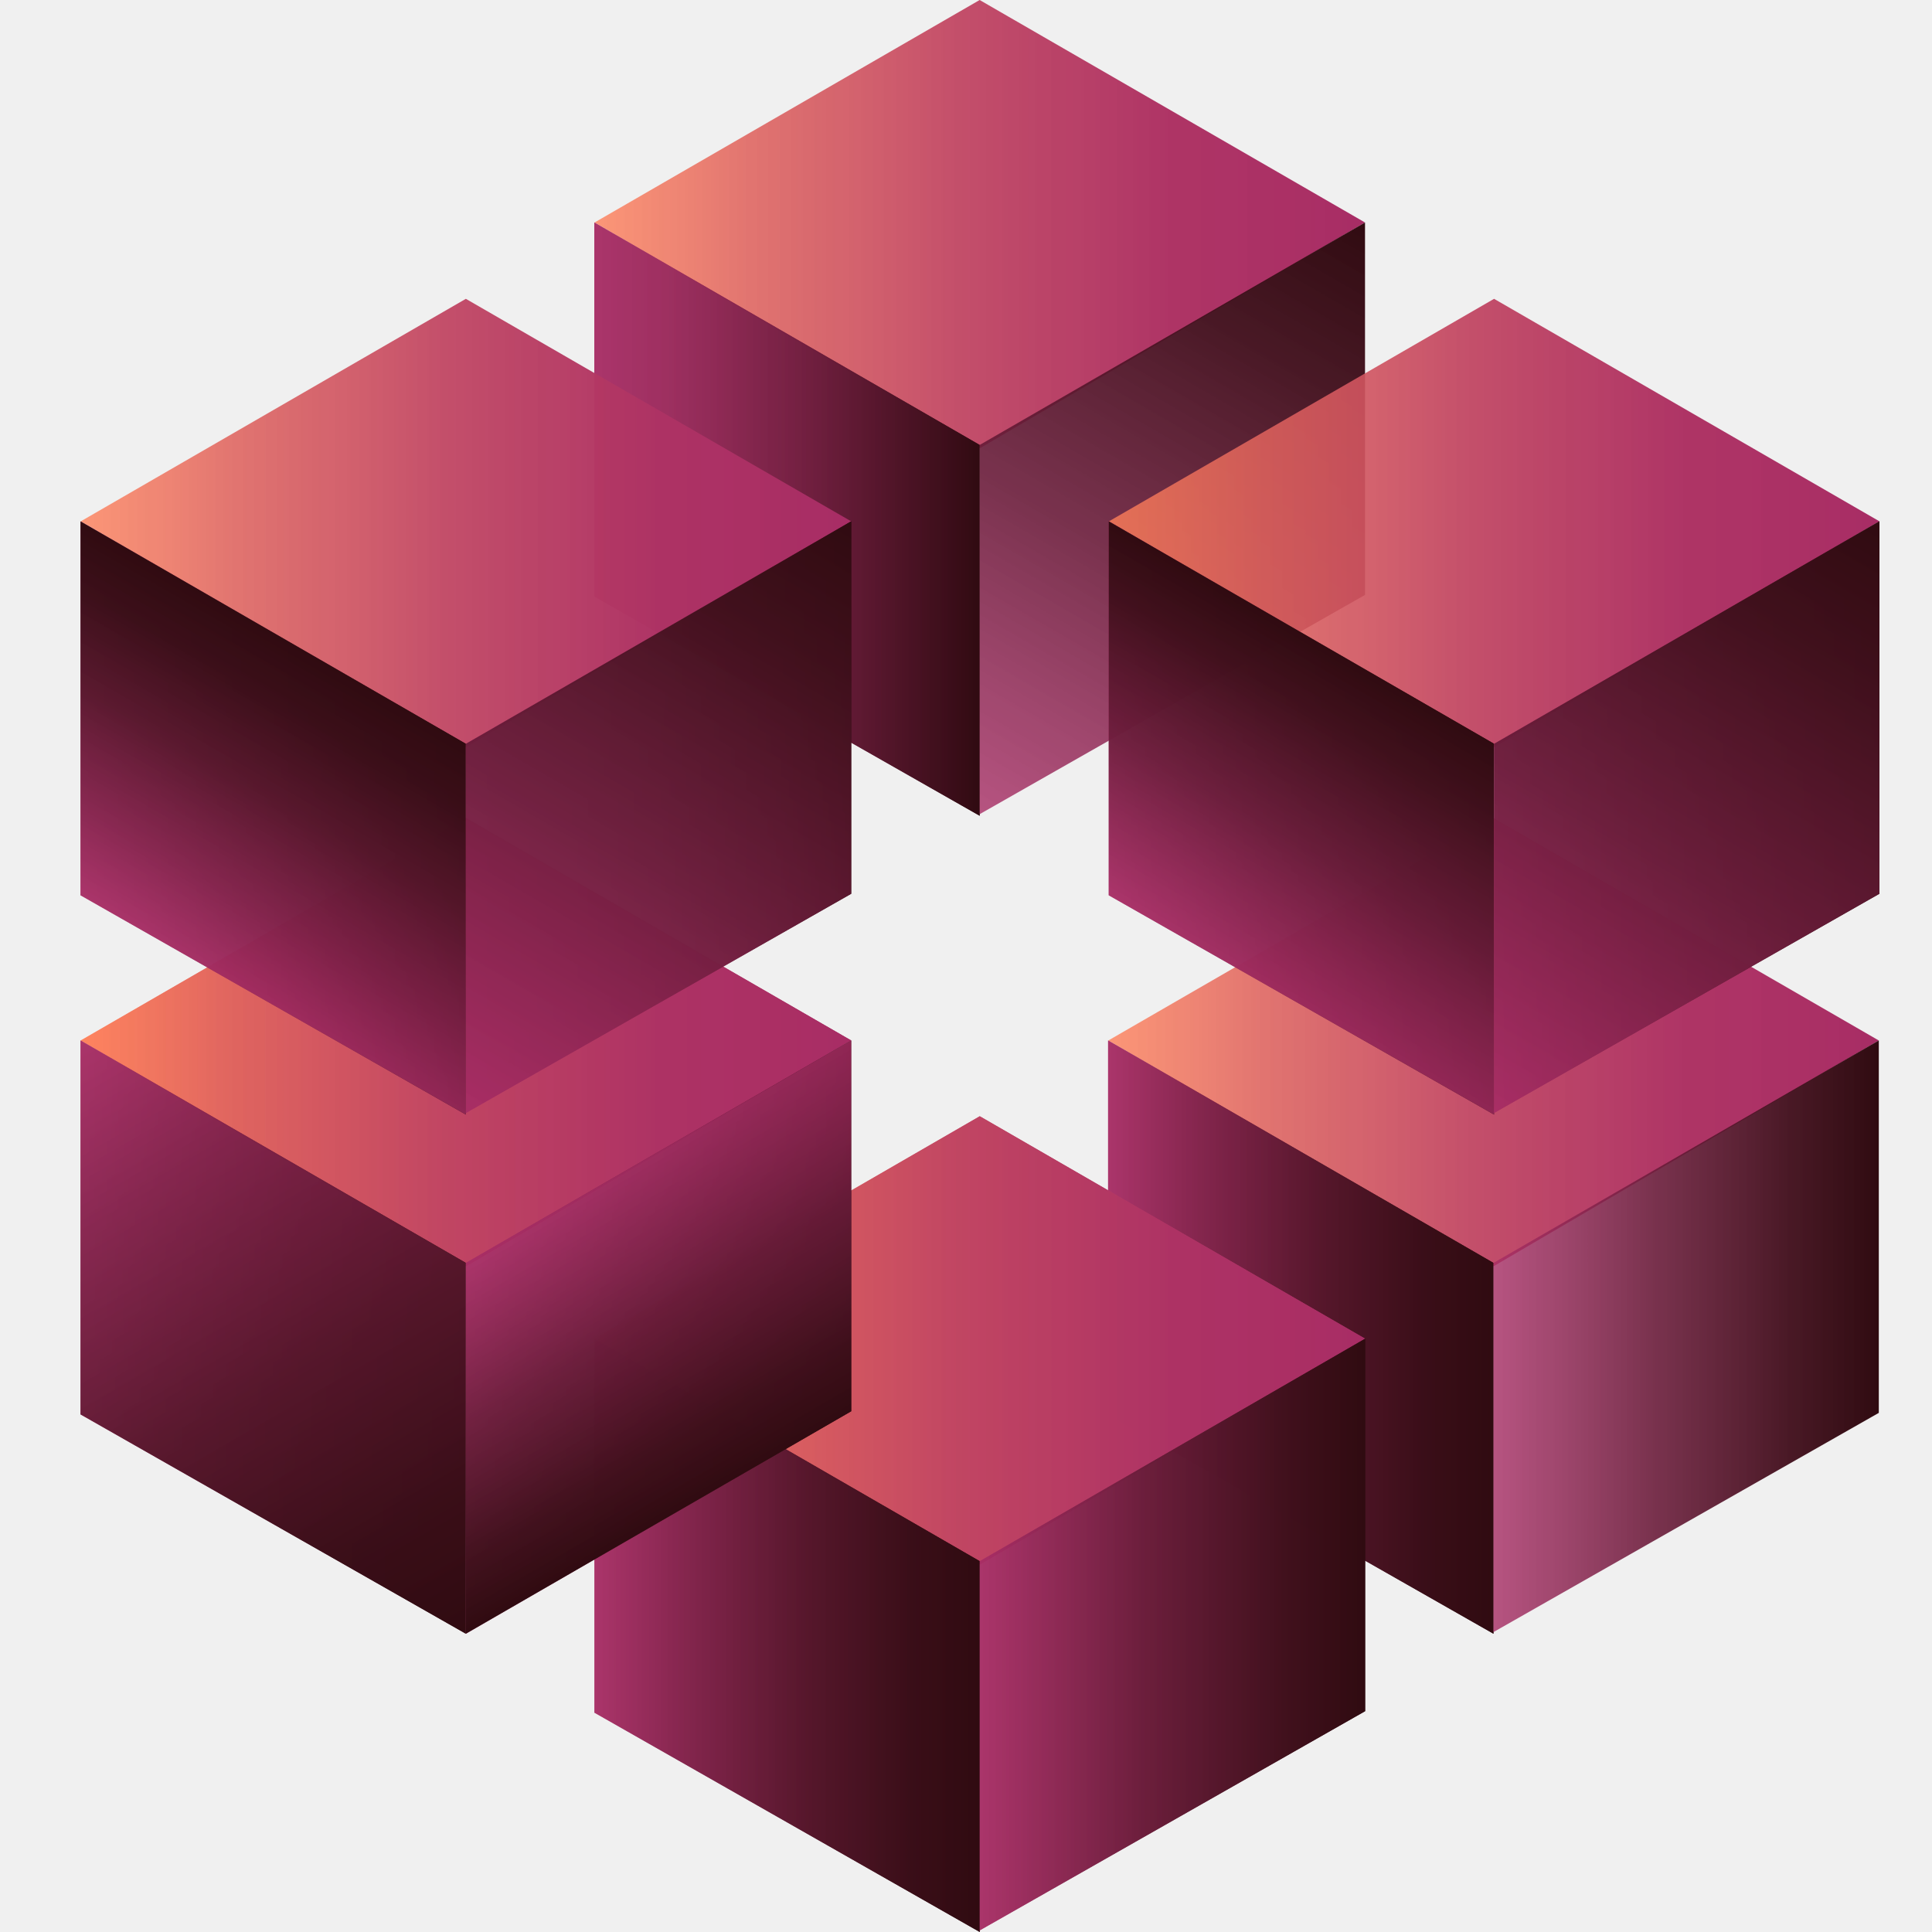
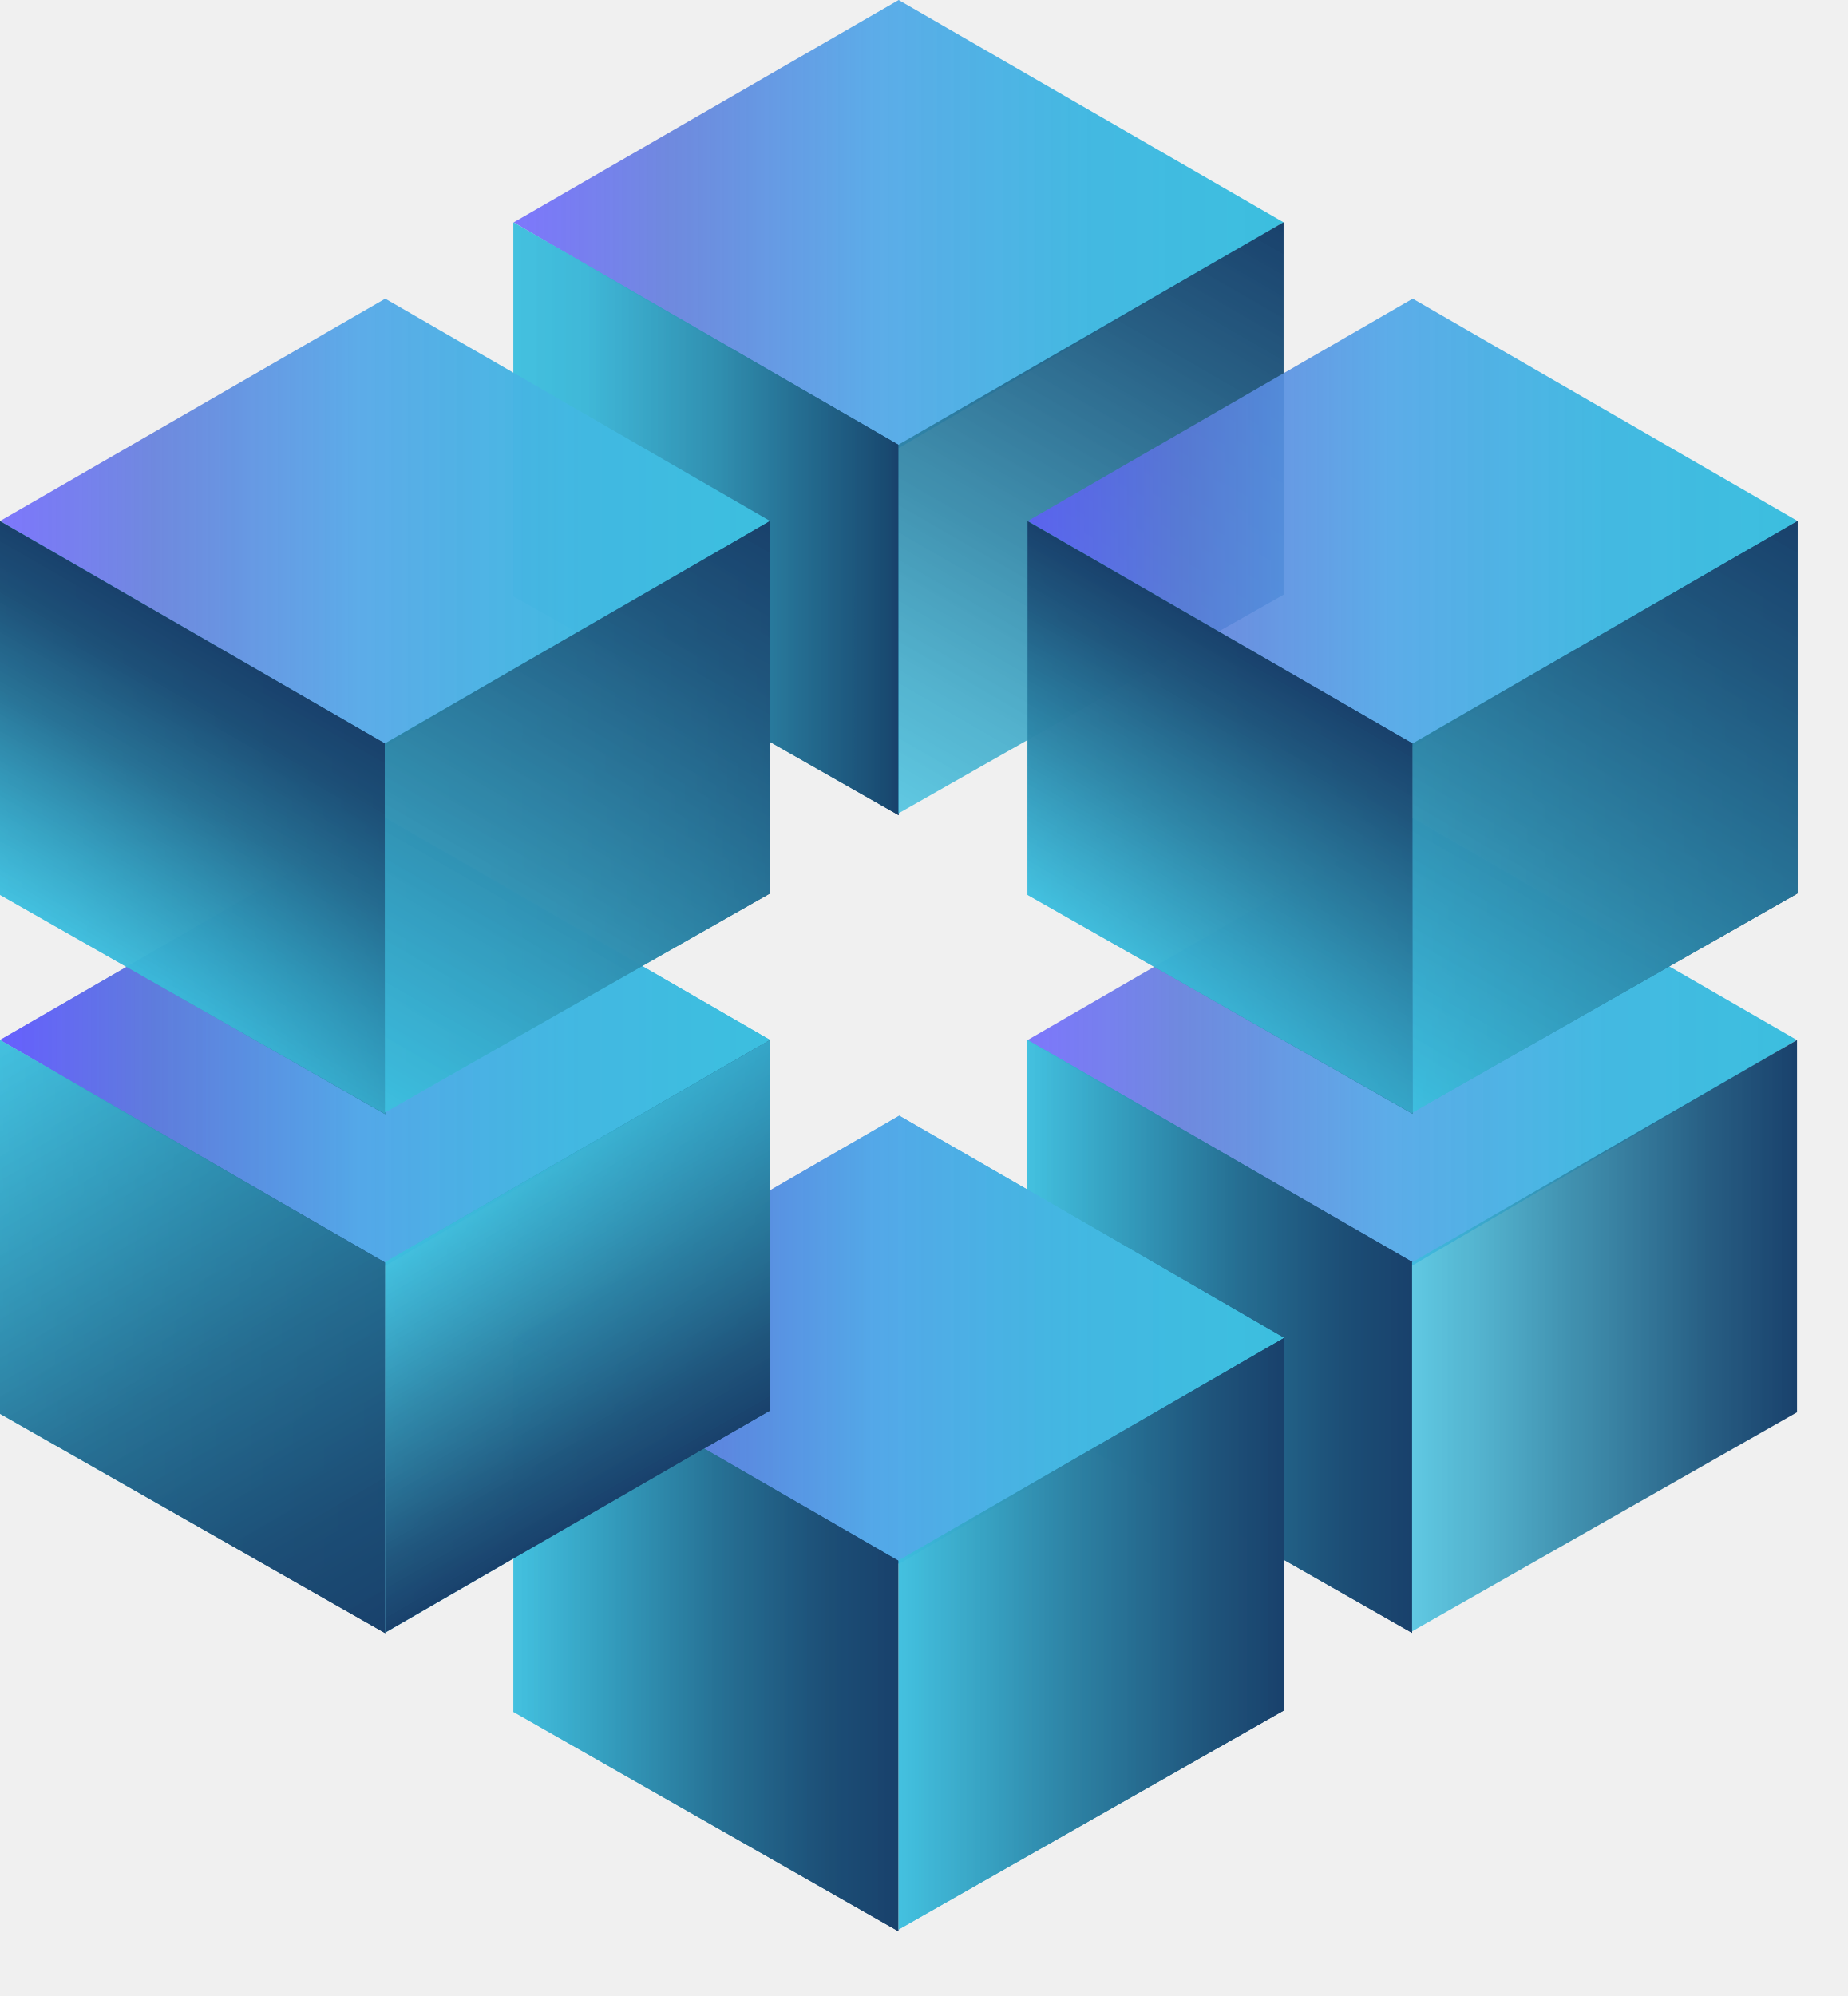
- <svg xmlns="http://www.w3.org/2000/svg" width="64" height="64" viewBox="0 0 64 64" fill="none">
-   <path d="M45.217 7.37L32.452 0L19.696 7.37L32.46 14.847L45.217 7.37Z" fill="url(#paint0_linear_1742_4374)" />
-   <path d="M32.453 14.74V27.023L28.198 24.602L21.852 20.99L21.803 20.962L19.687 19.757V7.37L20.281 7.713L32.453 14.74Z" fill="url(#paint1_linear_1742_4374)" />
-   <path d="M32.453 14.74V27.023L28.198 24.602L21.852 20.99L21.803 20.962L19.687 19.757V7.37L20.281 7.713L32.453 14.74Z" fill="url(#paint2_linear_1742_4374)" />
-   <path d="M45.218 7.37V19.707L43.068 20.93L43.026 20.954L36.728 24.537L32.453 26.97V14.74L45.218 7.37Z" fill="url(#paint3_linear_1742_4374)" />
-   <path d="M62.237 34.467L49.481 41.944L49.473 41.94L37.266 34.789L36.715 34.467L40.915 32.041L49.473 27.097L49.493 27.108L58.008 32.025L62.237 34.467Z" fill="url(#paint4_linear_1742_4374)" />
-   <path d="M49.473 41.836V54.119L45.221 51.699L38.856 48.077L38.809 48.05L36.707 46.854V34.467L37.266 34.789L49.473 41.836Z" fill="url(#paint5_linear_1742_4374)" />
-   <path d="M49.473 41.836V54.119L45.221 51.699L38.856 48.077L38.809 48.05L36.707 46.854V34.467L37.266 34.789L49.473 41.836Z" fill="url(#paint6_linear_1742_4374)" />
-   <path d="M49.473 41.836V54.065L62.238 46.803V34.466L49.473 41.836Z" fill="url(#paint7_linear_1742_4374)" />
-   <path d="M45.221 44.346L38.856 48.077L32.464 51.824L32.456 51.819L25.983 48.027L20.249 44.668L19.699 44.346L28.198 39.437L32.456 36.977L36.707 39.431L45.221 44.346Z" fill="url(#paint8_linear_1742_4374)" />
-   <path d="M45.221 44.346L38.856 48.077L32.464 51.824L32.456 51.819L25.983 48.027L20.249 44.668L19.699 44.346L28.198 39.437L32.456 36.977L36.707 39.431L45.221 44.346Z" fill="url(#paint9_linear_1742_4374)" />
-   <path d="M19.691 44.347V56.734L32.456 64V51.717L19.691 44.347Z" fill="url(#paint10_linear_1742_4374)" />
-   <path d="M19.691 44.347V56.734L32.456 64V51.717L19.691 44.347Z" fill="url(#paint11_linear_1742_4374)" />
-   <path d="M32.456 51.717V63.946L45.222 56.684V44.347L32.456 51.717Z" fill="url(#paint12_linear_1742_4374)" />
-   <path d="M32.456 51.717V63.946L45.222 56.684V44.347L32.456 51.717Z" fill="url(#paint13_linear_1742_4374)" />
-   <path d="M28.198 34.467L15.44 41.944L15.432 41.94L3.227 34.79L2.675 34.467L6.864 32.047L15.432 27.097L23.957 32.02L28.198 34.467Z" fill="url(#paint14_linear_1742_4374)" />
-   <path d="M28.198 34.467L15.44 41.944L15.432 41.94L3.227 34.79L2.675 34.467L6.864 32.047L15.432 27.097L23.957 32.02L28.198 34.467Z" fill="url(#paint15_linear_1742_4374)" />
-   <path d="M2.667 34.466V46.854L15.432 54.119V41.836L2.667 34.466Z" fill="url(#paint16_linear_1742_4374)" />
-   <path d="M2.667 34.466V46.854L15.432 54.119V41.836L2.667 34.466Z" fill="url(#paint17_linear_1742_4374)" />
-   <path d="M28.198 34.467V46.749L26.026 48.004L25.983 48.028L19.691 51.661L15.432 54.12V41.836L28.198 34.467Z" fill="url(#paint18_linear_1742_4374)" />
-   <path d="M28.198 34.467V46.749L26.026 48.004L25.983 48.028L19.691 51.661L15.432 54.12V41.836L28.198 34.467Z" fill="url(#paint19_linear_1742_4374)" />
-   <path d="M28.197 17.27L15.432 9.899L2.676 17.269L15.44 24.747L28.197 17.27Z" fill="url(#paint20_linear_1742_4374)" />
-   <path d="M2.667 17.27V29.657L15.432 36.923V24.64L2.667 17.27Z" fill="url(#paint21_linear_1742_4374)" />
-   <path d="M2.667 17.27V29.657L15.432 36.923V24.64L2.667 17.27Z" fill="url(#paint22_linear_1742_4374)" />
-   <path d="M28.198 17.27V29.607L23.958 32.02L15.432 36.87V24.64L21.803 20.962L28.198 17.27Z" fill="url(#paint23_linear_1742_4374)" />
-   <path d="M28.198 17.27V29.607L23.958 32.02L15.432 36.87V24.64L21.803 20.962L28.198 17.27Z" fill="url(#paint24_linear_1742_4374)" />
-   <path d="M62.258 17.269L49.493 9.899L36.736 17.269L49.501 24.747L62.258 17.269Z" fill="url(#paint25_linear_1742_4374)" />
-   <path d="M49.493 24.639V36.923L40.915 32.04L36.728 29.657V17.27L37.286 17.591L43.068 20.93L49.493 24.639Z" fill="url(#paint26_linear_1742_4374)" />
-   <path d="M49.493 24.639V36.923L40.915 32.04L36.728 29.657V17.27L37.286 17.591L43.068 20.93L49.493 24.639Z" fill="url(#paint27_linear_1742_4374)" />
-   <path d="M49.493 24.64V36.869L62.258 29.607V17.27L49.493 24.64Z" fill="url(#paint28_linear_1742_4374)" />
-   <path d="M49.493 24.64V36.869L62.258 29.607V17.27L49.493 24.64Z" fill="url(#paint29_linear_1742_4374)" />
+ <svg xmlns="http://www.w3.org/2000/svg" width="25" height="27" viewBox="0 0 25 27" fill="none">
+   <g clip-path="url(#clip0_4553_14375)">
+     <path d="M17.366 3.008L12.158 0L6.95 3.008L12.158 6.061L17.366 3.008V3.008Z" fill="url(#paint0_linear_4553_14375)" />
+     <path d="M12.158 6.016V11.027L10.424 10.04L7.832 8.567L7.812 8.554L6.946 8.065V3.008L7.187 3.147L12.154 6.016H12.158Z" fill="url(#paint1_linear_4553_14375)" />
+     <path d="M12.158 6.016V11.027L10.424 10.04L7.832 8.567L7.812 8.554L6.946 8.065V3.008L7.187 3.147L12.154 6.016H12.158Z" fill="url(#paint2_linear_4553_14375)" />
+     <path d="M17.366 3.008V8.044L16.488 8.542L16.472 8.55L13.901 10.011L12.154 11.003V6.016L17.362 3.008H17.366Z" fill="url(#paint3_linear_4553_14375)" />
+     <path d="M24.312 14.068L19.104 17.121L14.121 14.203L13.897 14.072L15.611 13.08L19.104 11.064H19.112L22.59 13.076L24.316 14.072L24.312 14.068Z" fill="url(#paint4_linear_4553_14375)" />
+     <path d="M19.104 17.076V22.088L17.37 21.1L14.774 19.623L14.754 19.61L13.897 19.121V14.064L14.125 14.195L19.108 17.072L19.104 17.076Z" fill="url(#paint5_linear_4553_14375)" />
+     <path d="M19.104 17.076V22.088L17.37 21.1L14.774 19.623L14.754 19.61L13.897 19.121V14.064L14.125 14.195L19.108 17.072L19.104 17.076Z" fill="url(#paint6_linear_4553_14375)" />
+     <path d="M19.104 17.076V22.067L24.312 19.104V14.068L19.104 17.076V17.076Z" fill="url(#paint7_linear_4553_14375)" />
+     <path d="M17.366 18.1L14.77 19.623L12.162 21.153L9.522 19.602L7.183 18.231L6.958 18.1L10.428 16.096L12.166 15.092L13.901 16.092L17.374 18.1H17.366Z" fill="url(#paint8_linear_4553_14375)" />
+     <path d="M17.366 18.1L14.77 19.623L12.162 21.153L9.522 19.602L7.183 18.231L6.958 18.1L10.428 16.096L12.166 15.092L13.901 16.092L17.374 18.1H17.366Z" fill="url(#paint9_linear_4553_14375)" />
+     <path d="M6.946 18.1V23.157L12.154 26.124V21.112L6.946 18.104V18.1Z" fill="url(#paint10_linear_4553_14375)" />
+     <path d="M6.946 18.1V23.157L12.154 26.124V21.112L6.946 18.104V18.1Z" fill="url(#paint11_linear_4553_14375)" />
+     <path d="M12.158 21.108V26.1L17.37 23.137V18.1L12.158 21.108V21.108Z" fill="url(#paint12_linear_4553_14375)" />
+     <path d="M12.158 21.108V26.1L17.37 23.137V18.1L12.158 21.108V21.108Z" fill="url(#paint13_linear_4553_14375)" />
+     <path d="M10.419 14.068L5.212 17.121L0.229 14.199L0 14.068L1.71 13.08L5.208 11.06L8.689 13.068L10.419 14.068Z" fill="url(#paint14_linear_4553_14375)" />
+     <path d="M10.419 14.068L5.212 17.121L0.229 14.199L0 14.068L1.71 13.08L5.208 11.06L8.689 13.068L10.419 14.068Z" fill="url(#paint15_linear_4553_14375)" />
+     <path d="M0 14.068V19.125L5.212 22.092V17.08L0 14.068Z" fill="url(#paint16_linear_4553_14375)" />
+     <path d="M0 14.068V19.125L5.212 22.092V17.08L0 14.068Z" fill="url(#paint17_linear_4553_14375)" />
+     <path d="M10.419 14.068V19.08L9.534 19.59L9.518 19.598L6.95 21.08L5.212 22.084V17.072L10.424 14.064L10.419 14.068Z" fill="url(#paint18_linear_4553_14375)" />
+     <path d="M10.419 14.068V19.08L9.534 19.59L9.518 19.598L6.95 21.08L5.212 22.084V17.072L10.424 14.064L10.419 14.068Z" fill="url(#paint19_linear_4553_14375)" />
+     <path d="M10.419 7.048L5.212 4.04L0 7.048L5.208 10.101L10.415 7.048H10.419Z" fill="url(#paint20_linear_4553_14375)" />
+     <path d="M0 7.048V12.105L5.212 15.072V10.06L0 7.048Z" fill="url(#paint21_linear_4553_14375)" />
+     <path d="M0 7.048V12.105L5.212 15.072V10.06L0 7.048Z" fill="url(#paint22_linear_4553_14375)" />
+     <path d="M10.419 7.048V12.085L8.689 13.068L5.208 15.048V10.056L7.807 8.554L10.419 7.048V7.048Z" fill="url(#paint23_linear_4553_14375)" />
+     <path d="M10.419 7.048V12.085L8.689 13.068L5.208 15.048V10.056L7.807 8.554L10.419 7.048V7.048Z" fill="url(#paint24_linear_4553_14375)" />
+     <path d="M24.32 7.048L19.113 4.04L13.905 7.048L19.116 10.101L24.324 7.048H24.32Z" fill="url(#paint25_linear_4553_14375)" />
+     <path d="M19.113 10.056V15.068L15.611 13.076L13.901 12.105V7.048L14.129 7.179L16.488 8.542L19.108 10.056H19.113Z" fill="url(#paint26_linear_4553_14375)" />
+     <path d="M19.113 10.056V15.068L15.611 13.076L13.901 12.105V7.048L14.129 7.179L16.488 8.542L19.108 10.056H19.113Z" fill="url(#paint27_linear_4553_14375)" />
+     <path d="M19.113 10.056V15.048L24.32 12.085V7.048L19.113 10.056V10.056Z" fill="url(#paint28_linear_4553_14375)" />
+     <path d="M19.113 10.056V15.048L24.32 12.085V7.048L19.113 10.056V10.056Z" fill="url(#paint29_linear_4553_14375)" />
+   </g>
  <defs>
-     <linearGradient id="paint0_linear_1742_4374" x1="19.695" y1="7.424" x2="45.217" y2="7.424" gradientUnits="userSpaceOnUse">
-       <stop stop-color="#FF8059" stop-opacity="0.8" />
-       <stop offset="0.2" stop-color="#DF625D" stop-opacity="0.87" />
-       <stop offset="0.47" stop-color="#C14562" stop-opacity="0.94" />
-       <stop offset="0.74" stop-color="#AE3364" stop-opacity="0.99" />
-       <stop offset="1" stop-color="#A82D65" />
-     </linearGradient>
-     <linearGradient id="paint1_linear_1742_4374" x1="19.687" y1="17.197" x2="32.453" y2="17.197" gradientUnits="userSpaceOnUse">
-       <stop stop-color="#A82D65" stop-opacity="0.8" />
-       <stop offset="0.2" stop-color="#9A295B" stop-opacity="0.82" />
-       <stop offset="0.53" stop-color="#731E40" stop-opacity="0.89" />
-       <stop offset="0.97" stop-color="#350C15" stop-opacity="0.99" />
-       <stop offset="1" stop-color="#300B11" />
-     </linearGradient>
-     <linearGradient id="paint2_linear_1742_4374" x1="19.687" y1="17.197" x2="32.453" y2="17.197" gradientUnits="userSpaceOnUse">
-       <stop stop-color="#A82D65" stop-opacity="0.8" />
-       <stop offset="0.2" stop-color="#9A295B" stop-opacity="0.82" />
-       <stop offset="0.53" stop-color="#731E40" stop-opacity="0.89" />
-       <stop offset="0.97" stop-color="#350C15" stop-opacity="0.99" />
-       <stop offset="1" stop-color="#300B11" />
-     </linearGradient>
-     <linearGradient id="paint3_linear_1742_4374" x1="33.02" y1="27.296" x2="44.697" y2="7.069" gradientUnits="userSpaceOnUse">
-       <stop stop-color="#A82D65" stop-opacity="0.8" />
-       <stop offset="0.43" stop-color="#6A1C3A" stop-opacity="0.9" />
-       <stop offset="0.8" stop-color="#40101C" stop-opacity="0.97" />
-       <stop offset="1" stop-color="#300B11" />
-     </linearGradient>
-     <linearGradient id="paint4_linear_1742_4374" x1="36.716" y1="34.52" x2="62.237" y2="34.52" gradientUnits="userSpaceOnUse">
-       <stop stop-color="#FF8059" stop-opacity="0.8" />
-       <stop offset="0.2" stop-color="#DF625D" stop-opacity="0.87" />
-       <stop offset="0.47" stop-color="#C14562" stop-opacity="0.94" />
-       <stop offset="0.74" stop-color="#AE3364" stop-opacity="0.99" />
-       <stop offset="1" stop-color="#A82D65" />
-     </linearGradient>
-     <linearGradient id="paint5_linear_1742_4374" x1="36.707" y1="44.293" x2="49.473" y2="44.293" gradientUnits="userSpaceOnUse">
-       <stop stop-color="#A82D65" stop-opacity="0.8" />
-       <stop offset="0.23" stop-color="#83224B" stop-opacity="0.86" />
-       <stop offset="0.55" stop-color="#56162B" stop-opacity="0.94" />
-       <stop offset="0.82" stop-color="#3A0E18" stop-opacity="0.98" />
-       <stop offset="1" stop-color="#300B11" />
-     </linearGradient>
-     <linearGradient id="paint6_linear_1742_4374" x1="36.707" y1="44.293" x2="49.473" y2="44.293" gradientUnits="userSpaceOnUse">
-       <stop stop-color="#A82D65" stop-opacity="0.8" />
-       <stop offset="0.23" stop-color="#83224B" stop-opacity="0.86" />
-       <stop offset="0.55" stop-color="#56162B" stop-opacity="0.94" />
-       <stop offset="0.82" stop-color="#3A0E18" stop-opacity="0.98" />
-       <stop offset="1" stop-color="#300B11" />
-     </linearGradient>
-     <linearGradient id="paint7_linear_1742_4374" x1="49.473" y1="44.266" x2="62.238" y2="44.266" gradientUnits="userSpaceOnUse">
-       <stop stop-color="#A82D65" stop-opacity="0.8" />
-       <stop offset="0.43" stop-color="#6A1C3A" stop-opacity="0.9" />
-       <stop offset="0.8" stop-color="#40101C" stop-opacity="0.97" />
-       <stop offset="1" stop-color="#300B11" />
-     </linearGradient>
-     <linearGradient id="paint8_linear_1742_4374" x1="19.699" y1="44.4" x2="45.221" y2="44.4" gradientUnits="userSpaceOnUse">
-       <stop stop-color="#FF8059" stop-opacity="0.8" />
-       <stop offset="0.2" stop-color="#DF625D" stop-opacity="0.87" />
-       <stop offset="0.47" stop-color="#C14562" stop-opacity="0.94" />
-       <stop offset="0.74" stop-color="#AE3364" stop-opacity="0.99" />
-       <stop offset="1" stop-color="#A82D65" />
-     </linearGradient>
-     <linearGradient id="paint9_linear_1742_4374" x1="19.699" y1="44.4" x2="45.221" y2="44.4" gradientUnits="userSpaceOnUse">
-       <stop stop-color="#FF8059" stop-opacity="0.8" />
-       <stop offset="0.2" stop-color="#DF625D" stop-opacity="0.87" />
-       <stop offset="0.47" stop-color="#C14562" stop-opacity="0.94" />
-       <stop offset="0.74" stop-color="#AE3364" stop-opacity="0.99" />
-       <stop offset="1" stop-color="#A82D65" />
-     </linearGradient>
-     <linearGradient id="paint10_linear_1742_4374" x1="19.691" y1="54.173" x2="32.456" y2="54.173" gradientUnits="userSpaceOnUse">
-       <stop stop-color="#A82D65" stop-opacity="0.8" />
-       <stop offset="0.23" stop-color="#83224B" stop-opacity="0.86" />
-       <stop offset="0.55" stop-color="#56162B" stop-opacity="0.94" />
-       <stop offset="0.82" stop-color="#3A0E18" stop-opacity="0.98" />
-       <stop offset="1" stop-color="#300B11" />
-     </linearGradient>
-     <linearGradient id="paint11_linear_1742_4374" x1="19.691" y1="54.173" x2="32.456" y2="54.173" gradientUnits="userSpaceOnUse">
-       <stop stop-color="#A82D65" stop-opacity="0.8" />
-       <stop offset="0.23" stop-color="#83224B" stop-opacity="0.86" />
-       <stop offset="0.55" stop-color="#56162B" stop-opacity="0.94" />
-       <stop offset="0.82" stop-color="#3A0E18" stop-opacity="0.98" />
-       <stop offset="1" stop-color="#300B11" />
-     </linearGradient>
-     <linearGradient id="paint12_linear_1742_4374" x1="32.456" y1="54.146" x2="45.222" y2="54.146" gradientUnits="userSpaceOnUse">
-       <stop stop-color="#A82D65" stop-opacity="0.8" />
-       <stop offset="0.43" stop-color="#6A1C3A" stop-opacity="0.9" />
-       <stop offset="0.8" stop-color="#40101C" stop-opacity="0.97" />
-       <stop offset="1" stop-color="#300B11" />
-     </linearGradient>
-     <linearGradient id="paint13_linear_1742_4374" x1="32.456" y1="54.146" x2="45.222" y2="54.146" gradientUnits="userSpaceOnUse">
-       <stop stop-color="#A82D65" stop-opacity="0.8" />
-       <stop offset="0.43" stop-color="#6A1C3A" stop-opacity="0.9" />
-       <stop offset="0.8" stop-color="#40101C" stop-opacity="0.97" />
-       <stop offset="1" stop-color="#300B11" />
-     </linearGradient>
-     <linearGradient id="paint14_linear_1742_4374" x1="2.675" y1="34.52" x2="28.198" y2="34.52" gradientUnits="userSpaceOnUse">
-       <stop stop-color="#FF8059" stop-opacity="0.8" />
-       <stop offset="0.2" stop-color="#DF625D" stop-opacity="0.87" />
-       <stop offset="0.47" stop-color="#C14562" stop-opacity="0.94" />
-       <stop offset="0.74" stop-color="#AE3364" stop-opacity="0.99" />
-       <stop offset="1" stop-color="#A82D65" />
-     </linearGradient>
-     <linearGradient id="paint15_linear_1742_4374" x1="2.675" y1="34.52" x2="28.198" y2="34.52" gradientUnits="userSpaceOnUse">
-       <stop stop-color="#FF8059" stop-opacity="0.8" />
-       <stop offset="0.2" stop-color="#DF625D" stop-opacity="0.87" />
-       <stop offset="0.47" stop-color="#C14562" stop-opacity="0.94" />
-       <stop offset="0.74" stop-color="#AE3364" stop-opacity="0.99" />
-       <stop offset="1" stop-color="#A82D65" />
-     </linearGradient>
-     <linearGradient id="paint16_linear_1742_4374" x1="2.667" y1="44.293" x2="15.432" y2="44.293" gradientUnits="userSpaceOnUse">
-       <stop stop-color="#A82D65" stop-opacity="0.8" />
-       <stop offset="0.23" stop-color="#83224B" stop-opacity="0.86" />
-       <stop offset="0.55" stop-color="#56162B" stop-opacity="0.94" />
-       <stop offset="0.82" stop-color="#3A0E18" stop-opacity="0.98" />
-       <stop offset="1" stop-color="#300B11" />
-     </linearGradient>
-     <linearGradient id="paint17_linear_1742_4374" x1="3.177" y1="34.172" x2="14.877" y2="54.439" gradientUnits="userSpaceOnUse">
-       <stop stop-color="#A82D65" stop-opacity="0.8" />
-       <stop offset="0.23" stop-color="#83224B" stop-opacity="0.86" />
-       <stop offset="0.55" stop-color="#56162B" stop-opacity="0.94" />
-       <stop offset="0.82" stop-color="#3A0E18" stop-opacity="0.98" />
-       <stop offset="1" stop-color="#300B11" />
-     </linearGradient>
-     <linearGradient id="paint18_linear_1742_4374" x1="15.432" y1="44.293" x2="28.198" y2="44.293" gradientUnits="userSpaceOnUse">
-       <stop stop-color="#A82D65" stop-opacity="0.8" />
-       <stop offset="0.43" stop-color="#6A1C3A" stop-opacity="0.9" />
-       <stop offset="0.8" stop-color="#40101C" stop-opacity="0.97" />
-       <stop offset="1" stop-color="#300B11" />
-     </linearGradient>
-     <linearGradient id="paint19_linear_1742_4374" x1="19.155" y1="39.687" x2="24.474" y2="48.899" gradientUnits="userSpaceOnUse">
-       <stop stop-color="#A82D65" stop-opacity="0.8" />
-       <stop offset="0.43" stop-color="#6A1C3A" stop-opacity="0.9" />
-       <stop offset="0.8" stop-color="#40101C" stop-opacity="0.97" />
-       <stop offset="1" stop-color="#300B11" />
-     </linearGradient>
-     <linearGradient id="paint20_linear_1742_4374" x1="2.676" y1="17.324" x2="28.197" y2="17.324" gradientUnits="userSpaceOnUse">
-       <stop stop-color="#FF8059" stop-opacity="0.8" />
-       <stop offset="0.2" stop-color="#DF625D" stop-opacity="0.87" />
-       <stop offset="0.47" stop-color="#C14562" stop-opacity="0.94" />
-       <stop offset="0.74" stop-color="#AE3364" stop-opacity="0.99" />
-       <stop offset="1" stop-color="#A82D65" />
-     </linearGradient>
-     <linearGradient id="paint21_linear_1742_4374" x1="2.667" y1="27.096" x2="15.432" y2="27.096" gradientUnits="userSpaceOnUse">
-       <stop stop-color="#A82D65" stop-opacity="0.8" />
-       <stop offset="0.2" stop-color="#9A295B" stop-opacity="0.82" />
-       <stop offset="0.53" stop-color="#731E40" stop-opacity="0.89" />
-       <stop offset="0.97" stop-color="#350C15" stop-opacity="0.99" />
-       <stop offset="1" stop-color="#300B11" />
-     </linearGradient>
-     <linearGradient id="paint22_linear_1742_4374" x1="6.345" y1="31.781" x2="11.709" y2="22.49" gradientUnits="userSpaceOnUse">
-       <stop stop-color="#A82D65" stop-opacity="0.8" />
-       <stop offset="0.23" stop-color="#83224B" stop-opacity="0.86" />
-       <stop offset="0.55" stop-color="#56162B" stop-opacity="0.94" />
-       <stop offset="0.82" stop-color="#3A0E18" stop-opacity="0.98" />
-       <stop offset="1" stop-color="#300B11" />
-     </linearGradient>
-     <linearGradient id="paint23_linear_1742_4374" x1="15.432" y1="27.07" x2="28.198" y2="27.07" gradientUnits="userSpaceOnUse">
-       <stop stop-color="#A82D65" stop-opacity="0.8" />
-       <stop offset="0.28" stop-color="#A42C62" stop-opacity="0.81" />
-       <stop offset="0.48" stop-color="#972859" stop-opacity="0.83" />
-       <stop offset="0.65" stop-color="#81224A" stop-opacity="0.87" />
-       <stop offset="0.82" stop-color="#621934" stop-opacity="0.92" />
-       <stop offset="0.97" stop-color="#3A0E18" stop-opacity="0.98" />
-       <stop offset="1" stop-color="#300B11" />
-     </linearGradient>
-     <linearGradient id="paint24_linear_1742_4374" x1="15.999" y1="37.197" x2="27.677" y2="16.97" gradientUnits="userSpaceOnUse">
-       <stop stop-color="#A82D65" stop-opacity="0.8" />
-       <stop offset="0.43" stop-color="#6A1C3A" stop-opacity="0.9" />
-       <stop offset="0.8" stop-color="#40101C" stop-opacity="0.97" />
-       <stop offset="1" stop-color="#300B11" />
-     </linearGradient>
-     <linearGradient id="paint25_linear_1742_4374" x1="36.736" y1="17.323" x2="62.258" y2="17.323" gradientUnits="userSpaceOnUse">
-       <stop stop-color="#FF8059" stop-opacity="0.8" />
-       <stop offset="0.2" stop-color="#DF625D" stop-opacity="0.87" />
-       <stop offset="0.47" stop-color="#C14562" stop-opacity="0.94" />
-       <stop offset="0.74" stop-color="#AE3364" stop-opacity="0.99" />
-       <stop offset="1" stop-color="#A82D65" />
-     </linearGradient>
-     <linearGradient id="paint26_linear_1742_4374" x1="36.728" y1="27.096" x2="49.493" y2="27.096" gradientUnits="userSpaceOnUse">
-       <stop stop-color="#A82D65" stop-opacity="0.8" />
-       <stop offset="0.43" stop-color="#6A1C3A" stop-opacity="0.9" />
-       <stop offset="0.8" stop-color="#40101C" stop-opacity="0.97" />
-       <stop offset="1" stop-color="#300B11" />
-     </linearGradient>
-     <linearGradient id="paint27_linear_1742_4374" x1="40.406" y1="31.781" x2="45.77" y2="22.49" gradientUnits="userSpaceOnUse">
-       <stop stop-color="#A82D65" stop-opacity="0.8" />
-       <stop offset="0.43" stop-color="#6A1C3A" stop-opacity="0.9" />
-       <stop offset="0.8" stop-color="#40101C" stop-opacity="0.97" />
-       <stop offset="1" stop-color="#300B11" />
-     </linearGradient>
-     <linearGradient id="paint28_linear_1742_4374" x1="49.493" y1="27.07" x2="62.258" y2="27.07" gradientUnits="userSpaceOnUse">
-       <stop stop-color="#A82D65" stop-opacity="0.8" />
-       <stop offset="0.43" stop-color="#6A1C3A" stop-opacity="0.9" />
-       <stop offset="0.8" stop-color="#40101C" stop-opacity="0.97" />
-       <stop offset="1" stop-color="#300B11" />
-     </linearGradient>
-     <linearGradient id="paint29_linear_1742_4374" x1="50.06" y1="37.197" x2="61.738" y2="16.97" gradientUnits="userSpaceOnUse">
-       <stop stop-color="#A82D65" stop-opacity="0.8" />
-       <stop offset="0.43" stop-color="#6A1C3A" stop-opacity="0.9" />
-       <stop offset="0.8" stop-color="#40101C" stop-opacity="0.97" />
-       <stop offset="1" stop-color="#300B11" />
-     </linearGradient>
+     <linearGradient id="paint0_linear_4553_14375" x1="6.95" y1="3.028" x2="17.366" y2="3.028" gradientUnits="userSpaceOnUse">
+       <stop stop-color="#6159FF" stop-opacity="0.8" />
+       <stop offset="0.2" stop-color="#5C7ADC" stop-opacity="0.87" />
+       <stop offset="0.47" stop-color="#53A8E8" stop-opacity="0.94" />
+       <stop offset="0.74" stop-color="#42B8E1" stop-opacity="0.99" />
+       <stop offset="1" stop-color="#3CBFDF" />
+     </linearGradient>
+     <linearGradient id="paint1_linear_4553_14375" x1="6.946" y1="7.016" x2="12.158" y2="7.016" gradientUnits="userSpaceOnUse">
+       <stop stop-color="#3CBFDF" stop-opacity="0.8" />
+       <stop offset="0.2" stop-color="#39B5D6" stop-opacity="0.82" />
+       <stop offset="0.53" stop-color="#2E8EAF" stop-opacity="0.89" />
+       <stop offset="0.97" stop-color="#194A71" stop-opacity="0.99" />
+       <stop offset="1" stop-color="#19416C" />
+     </linearGradient>
+     <linearGradient id="paint2_linear_4553_14375" x1="6.946" y1="7.016" x2="12.158" y2="7.016" gradientUnits="userSpaceOnUse">
+       <stop stop-color="#3CBFDF" stop-opacity="0.8" />
+       <stop offset="0.2" stop-color="#39B5D6" stop-opacity="0.82" />
+       <stop offset="0.53" stop-color="#2E8EAF" stop-opacity="0.89" />
+       <stop offset="0.97" stop-color="#194A71" stop-opacity="0.99" />
+       <stop offset="1" stop-color="#19416C" />
+     </linearGradient>
+     <linearGradient id="paint3_linear_4553_14375" x1="12.387" y1="11.138" x2="17.154" y2="2.885" gradientUnits="userSpaceOnUse">
+       <stop stop-color="#3CBFDF" stop-opacity="0.8" />
+       <stop offset="0.43" stop-color="#2C84A6" stop-opacity="0.9" />
+       <stop offset="0.8" stop-color="#1F557C" stop-opacity="0.97" />
+       <stop offset="1" stop-color="#19416C" />
+     </linearGradient>
+     <linearGradient id="paint4_linear_4553_14375" x1="13.897" y1="14.088" x2="24.312" y2="14.088" gradientUnits="userSpaceOnUse">
+       <stop stop-color="#6159FF" stop-opacity="0.8" />
+       <stop offset="0.2" stop-color="#5C7ADC" stop-opacity="0.87" />
+       <stop offset="0.47" stop-color="#53A8E8" stop-opacity="0.94" />
+       <stop offset="0.74" stop-color="#42B8E1" stop-opacity="0.99" />
+       <stop offset="1" stop-color="#3CBFDF" />
+     </linearGradient>
+     <linearGradient id="paint5_linear_4553_14375" x1="13.893" y1="18.076" x2="19.104" y2="18.076" gradientUnits="userSpaceOnUse">
+       <stop stop-color="#3CBFDF" stop-opacity="0.8" />
+       <stop offset="0.23" stop-color="#319EBF" stop-opacity="0.86" />
+       <stop offset="0.55" stop-color="#256E92" stop-opacity="0.94" />
+       <stop offset="0.82" stop-color="#1C4E76" stop-opacity="0.98" />
+       <stop offset="1" stop-color="#19416C" />
+     </linearGradient>
+     <linearGradient id="paint6_linear_4553_14375" x1="13.893" y1="18.076" x2="19.104" y2="18.076" gradientUnits="userSpaceOnUse">
+       <stop stop-color="#3CBFDF" stop-opacity="0.8" />
+       <stop offset="0.23" stop-color="#319EBF" stop-opacity="0.86" />
+       <stop offset="0.55" stop-color="#256E92" stop-opacity="0.94" />
+       <stop offset="0.82" stop-color="#1C4E76" stop-opacity="0.98" />
+       <stop offset="1" stop-color="#19416C" />
+     </linearGradient>
+     <linearGradient id="paint7_linear_4553_14375" x1="19.104" y1="18.064" x2="24.312" y2="18.064" gradientUnits="userSpaceOnUse">
+       <stop stop-color="#3CBFDF" stop-opacity="0.8" />
+       <stop offset="0.43" stop-color="#2C84A6" stop-opacity="0.9" />
+       <stop offset="0.8" stop-color="#1F557C" stop-opacity="0.97" />
+       <stop offset="1" stop-color="#19416C" />
+     </linearGradient>
+     <linearGradient id="paint8_linear_4553_14375" x1="6.95" y1="18.121" x2="17.366" y2="18.121" gradientUnits="userSpaceOnUse">
+       <stop stop-color="#6159FF" stop-opacity="0.8" />
+       <stop offset="0.2" stop-color="#5C7ADC" stop-opacity="0.87" />
+       <stop offset="0.47" stop-color="#53A8E8" stop-opacity="0.94" />
+       <stop offset="0.74" stop-color="#42B8E1" stop-opacity="0.99" />
+       <stop offset="1" stop-color="#3CBFDF" />
+     </linearGradient>
+     <linearGradient id="paint9_linear_4553_14375" x1="6.95" y1="18.121" x2="17.366" y2="18.121" gradientUnits="userSpaceOnUse">
+       <stop stop-color="#6159FF" stop-opacity="0.8" />
+       <stop offset="0.2" stop-color="#5C7ADC" stop-opacity="0.87" />
+       <stop offset="0.47" stop-color="#53A8E8" stop-opacity="0.94" />
+       <stop offset="0.74" stop-color="#42B8E1" stop-opacity="0.99" />
+       <stop offset="1" stop-color="#3CBFDF" />
+     </linearGradient>
+     <linearGradient id="paint10_linear_4553_14375" x1="6.946" y1="22.108" x2="12.158" y2="22.108" gradientUnits="userSpaceOnUse">
+       <stop stop-color="#3CBFDF" stop-opacity="0.8" />
+       <stop offset="0.23" stop-color="#319EBF" stop-opacity="0.86" />
+       <stop offset="0.55" stop-color="#256E92" stop-opacity="0.94" />
+       <stop offset="0.82" stop-color="#1C4E76" stop-opacity="0.98" />
+       <stop offset="1" stop-color="#19416C" />
+     </linearGradient>
+     <linearGradient id="paint11_linear_4553_14375" x1="6.946" y1="22.108" x2="12.158" y2="22.108" gradientUnits="userSpaceOnUse">
+       <stop stop-color="#3CBFDF" stop-opacity="0.8" />
+       <stop offset="0.23" stop-color="#319EBF" stop-opacity="0.86" />
+       <stop offset="0.55" stop-color="#256E92" stop-opacity="0.94" />
+       <stop offset="0.82" stop-color="#1C4E76" stop-opacity="0.98" />
+       <stop offset="1" stop-color="#19416C" />
+     </linearGradient>
+     <linearGradient id="paint12_linear_4553_14375" x1="12.158" y1="22.096" x2="17.37" y2="22.096" gradientUnits="userSpaceOnUse">
+       <stop stop-color="#3CBFDF" stop-opacity="0.8" />
+       <stop offset="0.43" stop-color="#2C84A6" stop-opacity="0.9" />
+       <stop offset="0.8" stop-color="#1F557C" stop-opacity="0.97" />
+       <stop offset="1" stop-color="#19416C" />
+     </linearGradient>
+     <linearGradient id="paint13_linear_4553_14375" x1="12.158" y1="22.096" x2="17.37" y2="22.096" gradientUnits="userSpaceOnUse">
+       <stop stop-color="#3CBFDF" stop-opacity="0.8" />
+       <stop offset="0.43" stop-color="#2C84A6" stop-opacity="0.9" />
+       <stop offset="0.8" stop-color="#1F557C" stop-opacity="0.97" />
+       <stop offset="1" stop-color="#19416C" />
+     </linearGradient>
+     <linearGradient id="paint14_linear_4553_14375" x1="0" y1="14.088" x2="10.419" y2="14.088" gradientUnits="userSpaceOnUse">
+       <stop stop-color="#6159FF" stop-opacity="0.8" />
+       <stop offset="0.2" stop-color="#5C7ADC" stop-opacity="0.87" />
+       <stop offset="0.47" stop-color="#53A8E8" stop-opacity="0.94" />
+       <stop offset="0.74" stop-color="#42B8E1" stop-opacity="0.99" />
+       <stop offset="1" stop-color="#3CBFDF" />
+     </linearGradient>
+     <linearGradient id="paint15_linear_4553_14375" x1="0" y1="14.088" x2="10.419" y2="14.088" gradientUnits="userSpaceOnUse">
+       <stop stop-color="#6159FF" stop-opacity="0.8" />
+       <stop offset="0.2" stop-color="#5C7ADC" stop-opacity="0.87" />
+       <stop offset="0.47" stop-color="#53A8E8" stop-opacity="0.94" />
+       <stop offset="0.74" stop-color="#42B8E1" stop-opacity="0.99" />
+       <stop offset="1" stop-color="#3CBFDF" />
+     </linearGradient>
+     <linearGradient id="paint16_linear_4553_14375" x1="0" y1="18.076" x2="5.212" y2="18.076" gradientUnits="userSpaceOnUse">
+       <stop stop-color="#3CBFDF" stop-opacity="0.8" />
+       <stop offset="0.23" stop-color="#319EBF" stop-opacity="0.86" />
+       <stop offset="0.55" stop-color="#256E92" stop-opacity="0.94" />
+       <stop offset="0.82" stop-color="#1C4E76" stop-opacity="0.98" />
+       <stop offset="1" stop-color="#19416C" />
+     </linearGradient>
+     <linearGradient id="paint17_linear_4553_14375" x1="0.208" y1="13.946" x2="4.983" y2="22.218" gradientUnits="userSpaceOnUse">
+       <stop stop-color="#3CBFDF" stop-opacity="0.8" />
+       <stop offset="0.23" stop-color="#319EBF" stop-opacity="0.86" />
+       <stop offset="0.55" stop-color="#256E92" stop-opacity="0.94" />
+       <stop offset="0.82" stop-color="#1C4E76" stop-opacity="0.98" />
+       <stop offset="1" stop-color="#19416C" />
+     </linearGradient>
+     <linearGradient id="paint18_linear_4553_14375" x1="5.212" y1="18.076" x2="10.419" y2="18.076" gradientUnits="userSpaceOnUse">
+       <stop stop-color="#3CBFDF" stop-opacity="0.8" />
+       <stop offset="0.43" stop-color="#2C84A6" stop-opacity="0.9" />
+       <stop offset="0.8" stop-color="#1F557C" stop-opacity="0.97" />
+       <stop offset="1" stop-color="#19416C" />
+     </linearGradient>
+     <linearGradient id="paint19_linear_4553_14375" x1="6.73" y1="16.194" x2="8.901" y2="19.957" gradientUnits="userSpaceOnUse">
+       <stop stop-color="#3CBFDF" stop-opacity="0.8" />
+       <stop offset="0.43" stop-color="#2C84A6" stop-opacity="0.9" />
+       <stop offset="0.8" stop-color="#1F557C" stop-opacity="0.97" />
+       <stop offset="1" stop-color="#19416C" />
+     </linearGradient>
+     <linearGradient id="paint20_linear_4553_14375" x1="0" y1="7.069" x2="10.419" y2="7.069" gradientUnits="userSpaceOnUse">
+       <stop stop-color="#6159FF" stop-opacity="0.8" />
+       <stop offset="0.2" stop-color="#5C7ADC" stop-opacity="0.87" />
+       <stop offset="0.47" stop-color="#53A8E8" stop-opacity="0.94" />
+       <stop offset="0.74" stop-color="#42B8E1" stop-opacity="0.99" />
+       <stop offset="1" stop-color="#3CBFDF" />
+     </linearGradient>
+     <linearGradient id="paint21_linear_4553_14375" x1="0" y1="11.056" x2="5.212" y2="11.056" gradientUnits="userSpaceOnUse">
+       <stop stop-color="#3CBFDF" stop-opacity="0.8" />
+       <stop offset="0.2" stop-color="#39B5D6" stop-opacity="0.82" />
+       <stop offset="0.53" stop-color="#2E8EAF" stop-opacity="0.89" />
+       <stop offset="0.97" stop-color="#194A71" stop-opacity="0.99" />
+       <stop offset="1" stop-color="#19416C" />
+     </linearGradient>
+     <linearGradient id="paint22_linear_4553_14375" x1="1.502" y1="12.97" x2="3.689" y2="9.179" gradientUnits="userSpaceOnUse">
+       <stop stop-color="#3CBFDF" stop-opacity="0.8" />
+       <stop offset="0.23" stop-color="#319EBF" stop-opacity="0.86" />
+       <stop offset="0.55" stop-color="#256E92" stop-opacity="0.94" />
+       <stop offset="0.82" stop-color="#1C4E76" stop-opacity="0.98" />
+       <stop offset="1" stop-color="#19416C" />
+     </linearGradient>
+     <linearGradient id="paint23_linear_4553_14375" x1="5.212" y1="11.048" x2="10.419" y2="11.048" gradientUnits="userSpaceOnUse">
+       <stop stop-color="#3CBFDF" stop-opacity="0.8" />
+       <stop offset="0.28" stop-color="#3BBCDD" stop-opacity="0.81" />
+       <stop offset="0.48" stop-color="#38B2D3" stop-opacity="0.83" />
+       <stop offset="0.65" stop-color="#329CBD" stop-opacity="0.87" />
+       <stop offset="0.82" stop-color="#287C9E" stop-opacity="0.92" />
+       <stop offset="0.97" stop-color="#1C4E76" stop-opacity="0.98" />
+       <stop offset="1" stop-color="#19416C" />
+     </linearGradient>
+     <linearGradient id="paint24_linear_4553_14375" x1="5.44" y1="15.178" x2="10.207" y2="6.926" gradientUnits="userSpaceOnUse">
+       <stop stop-color="#3CBFDF" stop-opacity="0.8" />
+       <stop offset="0.43" stop-color="#2C84A6" stop-opacity="0.9" />
+       <stop offset="0.8" stop-color="#1F557C" stop-opacity="0.97" />
+       <stop offset="1" stop-color="#19416C" />
+     </linearGradient>
+     <linearGradient id="paint25_linear_4553_14375" x1="13.905" y1="7.069" x2="24.32" y2="7.069" gradientUnits="userSpaceOnUse">
+       <stop stop-color="#6159FF" stop-opacity="0.8" />
+       <stop offset="0.2" stop-color="#5C7ADC" stop-opacity="0.87" />
+       <stop offset="0.47" stop-color="#53A8E8" stop-opacity="0.94" />
+       <stop offset="0.74" stop-color="#42B8E1" stop-opacity="0.99" />
+       <stop offset="1" stop-color="#3CBFDF" />
+     </linearGradient>
+     <linearGradient id="paint26_linear_4553_14375" x1="13.901" y1="11.056" x2="19.113" y2="11.056" gradientUnits="userSpaceOnUse">
+       <stop stop-color="#3CBFDF" stop-opacity="0.8" />
+       <stop offset="0.43" stop-color="#2C84A6" stop-opacity="0.9" />
+       <stop offset="0.8" stop-color="#1F557C" stop-opacity="0.97" />
+       <stop offset="1" stop-color="#19416C" />
+     </linearGradient>
+     <linearGradient id="paint27_linear_4553_14375" x1="15.403" y1="12.97" x2="17.59" y2="9.179" gradientUnits="userSpaceOnUse">
+       <stop stop-color="#3CBFDF" stop-opacity="0.8" />
+       <stop offset="0.43" stop-color="#2C84A6" stop-opacity="0.9" />
+       <stop offset="0.8" stop-color="#1F557C" stop-opacity="0.97" />
+       <stop offset="1" stop-color="#19416C" />
+     </linearGradient>
+     <linearGradient id="paint28_linear_4553_14375" x1="19.113" y1="11.048" x2="24.32" y2="11.048" gradientUnits="userSpaceOnUse">
+       <stop stop-color="#3CBFDF" stop-opacity="0.8" />
+       <stop offset="0.43" stop-color="#2C84A6" stop-opacity="0.9" />
+       <stop offset="0.8" stop-color="#1F557C" stop-opacity="0.97" />
+       <stop offset="1" stop-color="#19416C" />
+     </linearGradient>
+     <linearGradient id="paint29_linear_4553_14375" x1="19.341" y1="15.178" x2="24.108" y2="6.926" gradientUnits="userSpaceOnUse">
+       <stop stop-color="#3CBFDF" stop-opacity="0.8" />
+       <stop offset="0.43" stop-color="#2C84A6" stop-opacity="0.9" />
+       <stop offset="0.8" stop-color="#1F557C" stop-opacity="0.97" />
+       <stop offset="1" stop-color="#19416C" />
+     </linearGradient>
+     <clipPath id="clip0_4553_14375">
+       <rect width="24.32" height="26.12" fill="white" />
+     </clipPath>
  </defs>
</svg>
